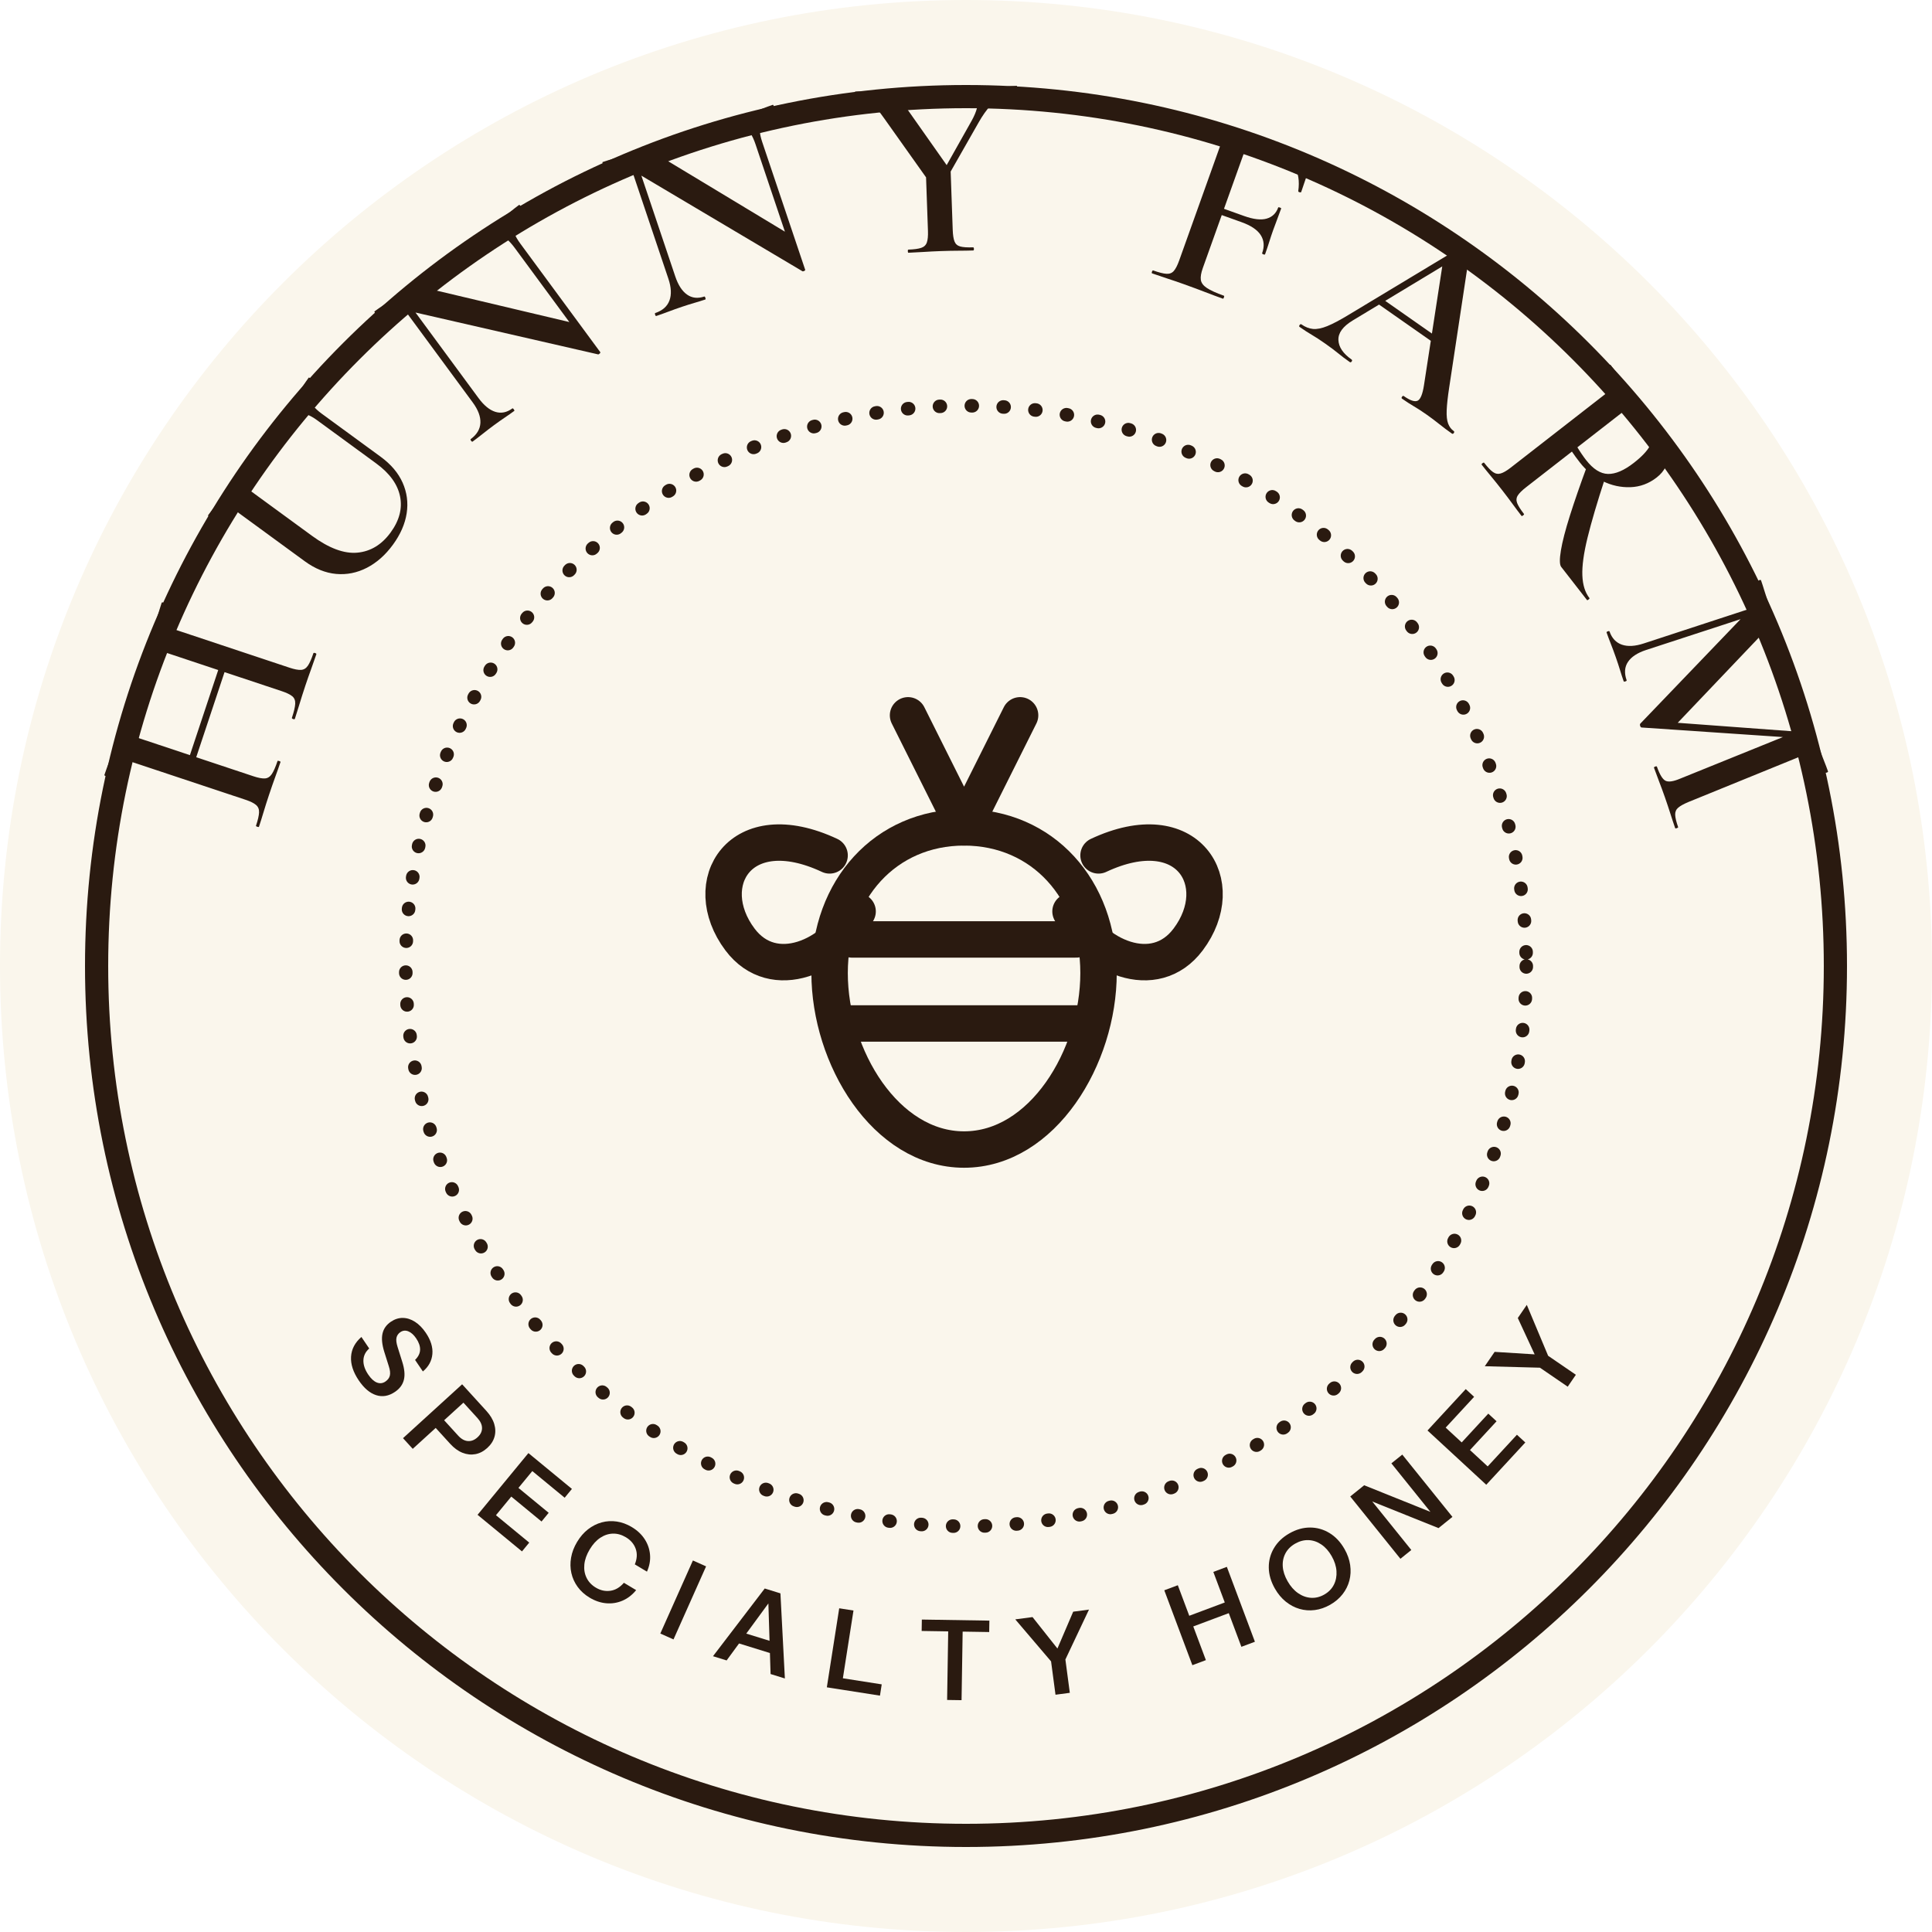
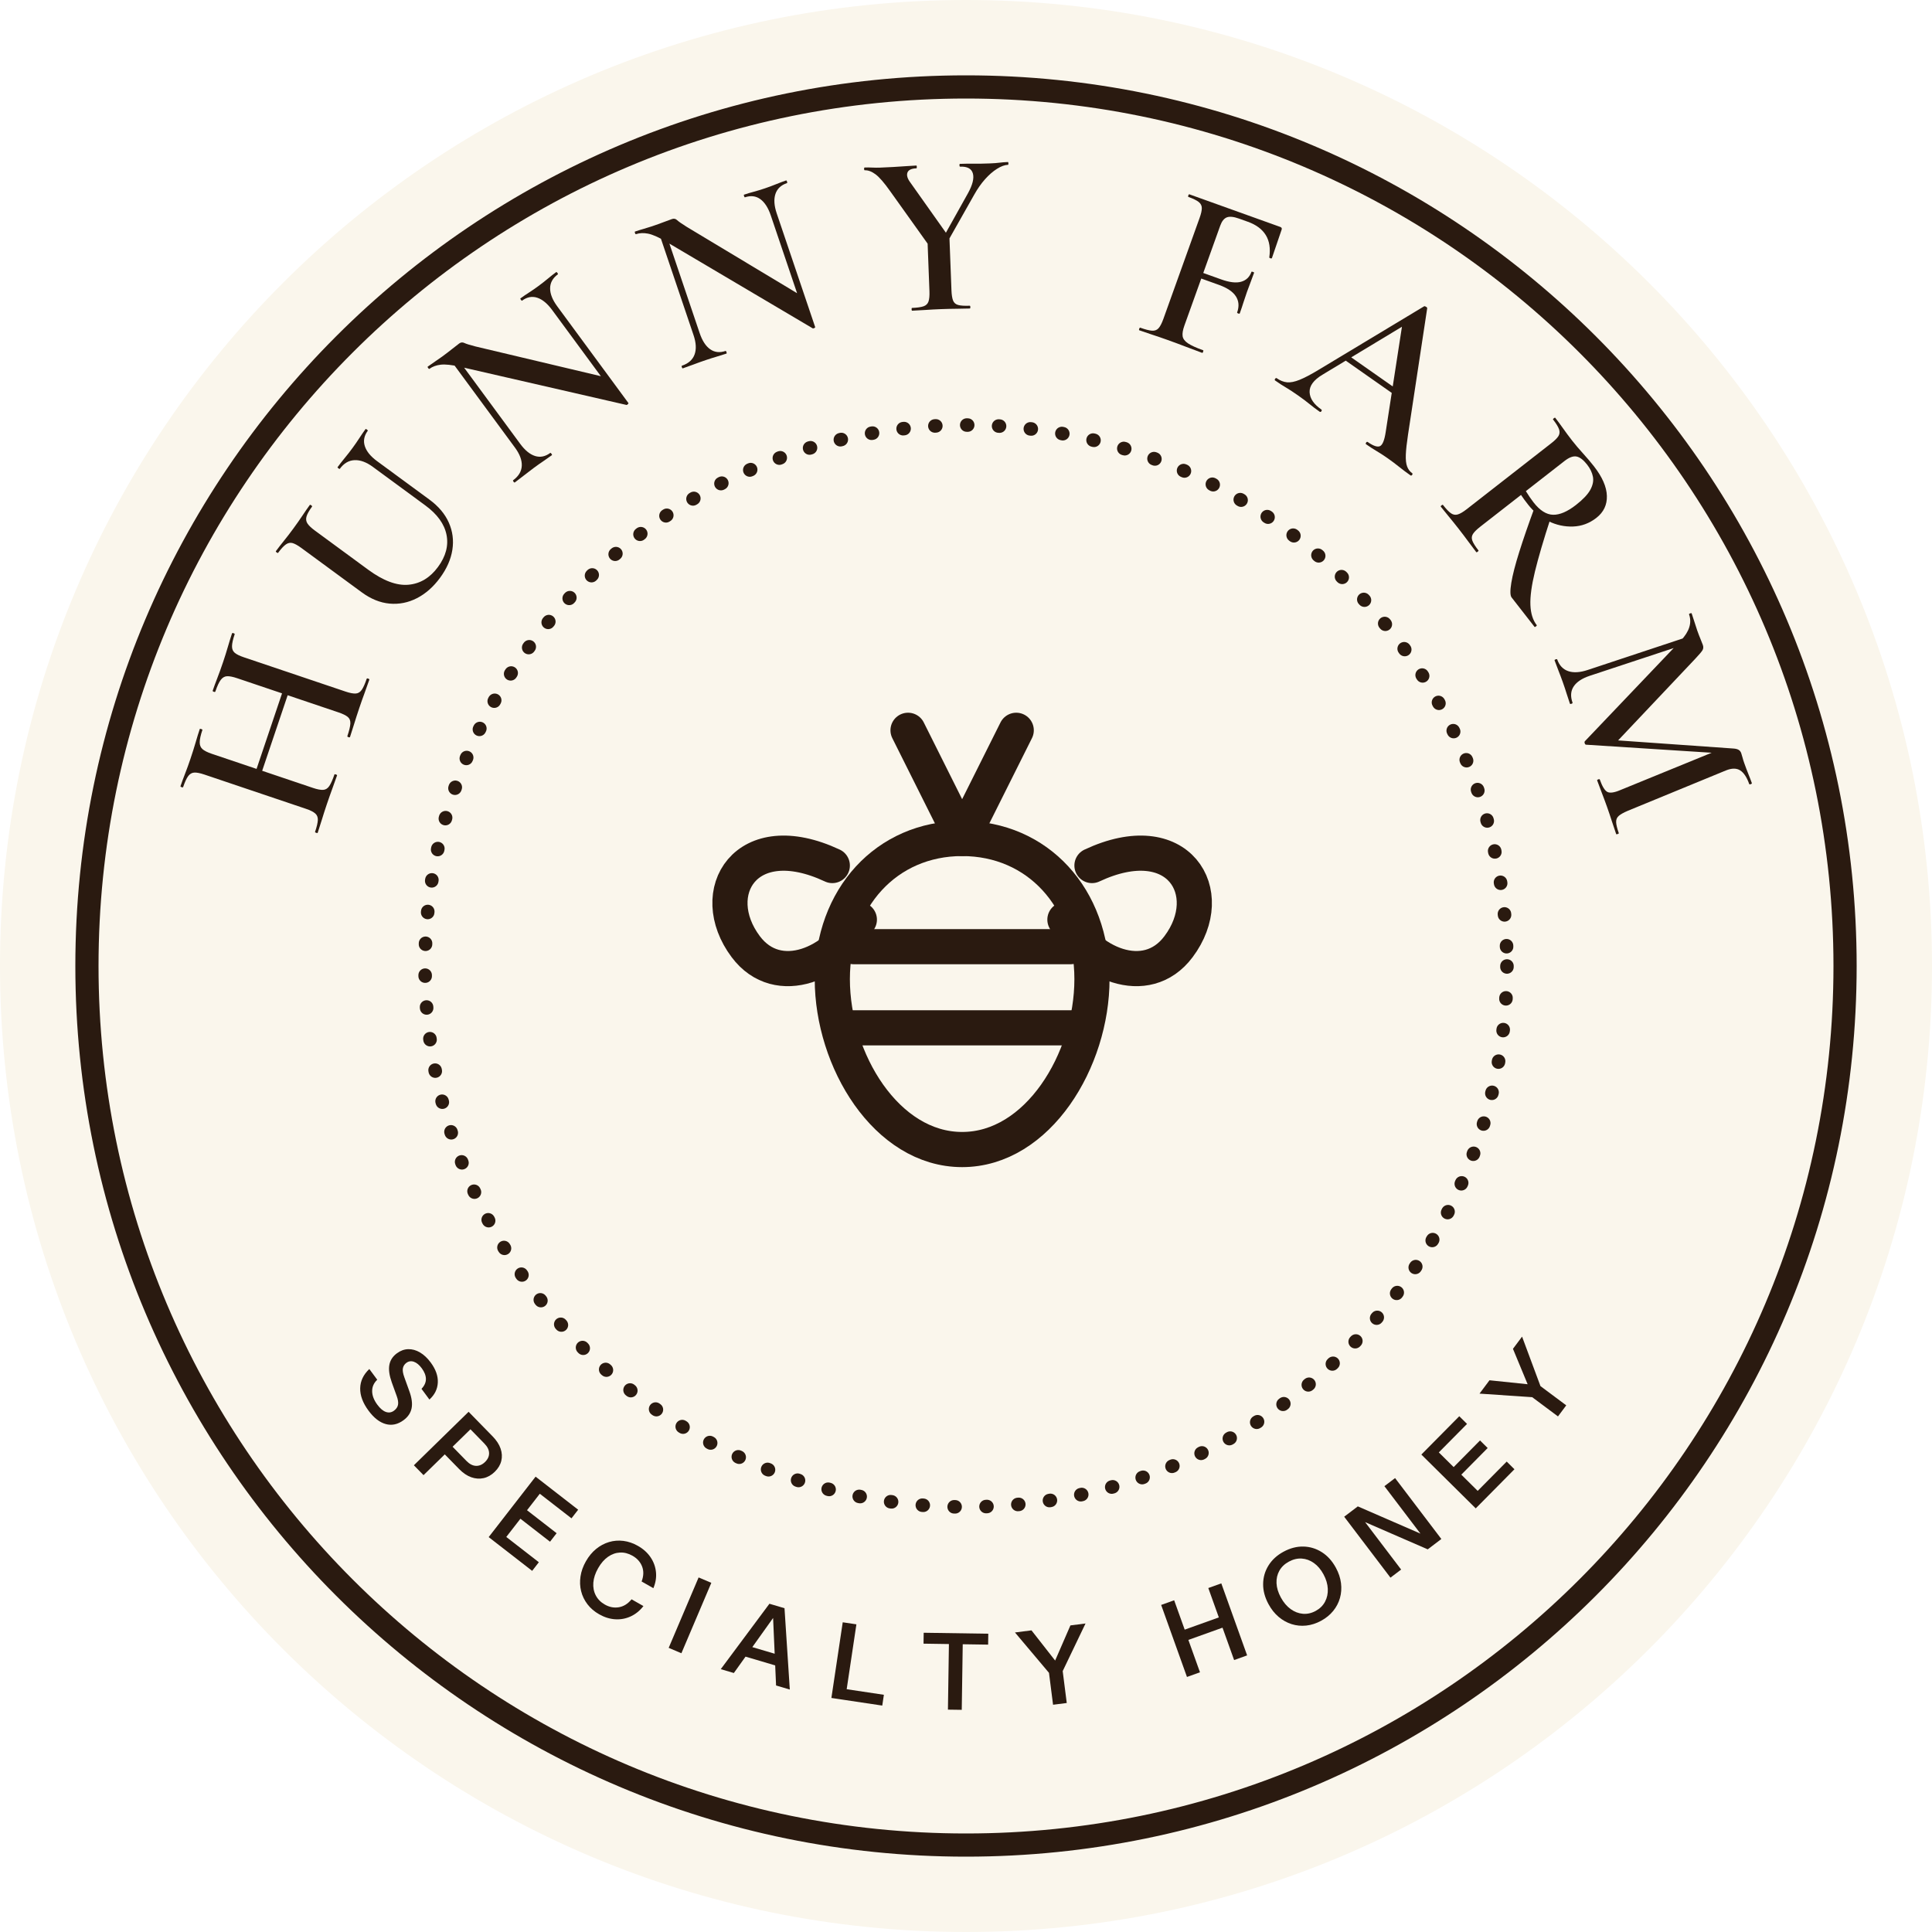
<svg xmlns="http://www.w3.org/2000/svg" viewBox="0 0 200 200" width="200" height="200">
  <circle cx="100" cy="100" r="100" fill="#FAF6EC" />
-   <circle cx="100" cy="100" r="90" fill="none" stroke="#2A1A10" stroke-width="2.4" />
-   <circle cx="100" cy="100" r="58" fill="none" stroke="#2A1A10" stroke-width="1.4" stroke-dasharray="0.1 3.2" stroke-linecap="round" />
+   <circle cx="100" cy="100" r="91" fill="none" stroke="#2A1A10" stroke-width="2.4" />
+   <circle cx="100" cy="100" r="56" fill="none" stroke="#2A1A10" stroke-width="1.4" stroke-dasharray="0.1 3.2" stroke-linecap="round" />
  <g fill="#2A1A10">
-     <path d="M17.362 67.621Q16.619 67.374 16.186 67.392Q15.753 67.411 15.445 67.823Q15.137 68.234 14.821 69.185Q14.796 69.262 14.642 69.21Q14.488 69.159 14.514 69.082Q14.729 68.436 15.043 67.619Q15.358 66.803 15.722 65.709Q16.019 64.815 16.27 63.931Q16.522 63.048 16.736 62.403Q16.762 62.326 16.916 62.377Q17.069 62.428 17.044 62.505Q16.751 63.385 16.742 63.883Q16.733 64.381 17.054 64.655Q17.375 64.929 18.118 65.176L29.98 69.123Q30.723 69.37 31.157 69.347Q31.592 69.325 31.87 68.916Q32.148 68.508 32.441 67.628Q32.466 67.551 32.62 67.602Q32.774 67.654 32.748 67.73Q32.534 68.375 32.218 69.238Q31.903 70.1 31.605 70.994Q31.242 72.088 30.991 72.926Q30.741 73.763 30.526 74.41Q30.5 74.487 30.347 74.436Q30.193 74.384 30.218 74.308Q30.535 73.357 30.561 72.852Q30.586 72.346 30.251 72.072Q29.915 71.798 29.172 71.551ZM19.881 79.689 19.227 79.472 22.957 68.259 23.611 68.476ZM25.431 82.796 13.569 78.85Q12.826 78.603 12.405 78.629Q11.983 78.656 11.696 79.048Q11.409 79.44 11.117 80.319Q11.094 80.389 10.94 80.338Q10.786 80.286 10.809 80.217Q11.026 79.565 11.338 78.755Q11.65 77.946 11.947 77.054Q12.313 75.954 12.557 75.091Q12.801 74.229 13.026 73.556Q13.043 73.504 13.196 73.556Q13.35 73.607 13.333 73.658Q13.025 74.584 13.025 75.098Q13.024 75.612 13.356 75.898Q13.687 76.185 14.43 76.432L26.241 80.361Q26.984 80.608 27.419 80.583Q27.855 80.557 28.14 80.128Q28.424 79.699 28.73 78.781Q28.747 78.73 28.901 78.781Q29.055 78.832 29.038 78.883Q28.804 79.586 28.5 80.412Q28.197 81.238 27.831 82.339Q27.532 83.237 27.278 84.086Q27.024 84.936 26.807 85.588Q26.79 85.639 26.636 85.588Q26.482 85.537 26.499 85.486Q26.798 84.587 26.818 84.1Q26.838 83.614 26.506 83.329Q26.174 83.044 25.431 82.796Z" />
-     <path d="M32.812 43.49Q31.687 42.668 30.682 42.715Q29.676 42.763 28.975 43.722Q28.939 43.771 28.808 43.676Q28.677 43.58 28.713 43.53Q29.099 43.004 29.541 42.468Q29.982 41.932 30.463 41.275Q30.876 40.71 31.247 40.134Q31.617 39.559 31.955 39.097Q31.987 39.054 32.117 39.149Q32.248 39.245 32.216 39.289Q31.579 40.16 31.878 41.08Q32.176 41.999 33.302 42.821L39.409 47.287Q41.004 48.453 41.678 49.964Q42.352 51.476 42.099 53.132Q41.846 54.788 40.673 56.392Q39.505 57.989 37.981 58.775Q36.456 59.56 34.799 59.413Q33.142 59.265 31.541 58.094L24.525 52.965Q23.893 52.502 23.49 52.389Q23.088 52.276 22.706 52.547Q22.324 52.819 21.811 53.52Q21.767 53.58 21.636 53.484Q21.506 53.389 21.549 53.329Q21.955 52.774 22.484 52.119Q23.014 51.463 23.574 50.697Q24.162 49.892 24.628 49.186Q25.095 48.48 25.48 47.953Q25.528 47.887 25.659 47.983Q25.789 48.079 25.742 48.144Q25.228 48.846 25.103 49.292Q24.977 49.739 25.214 50.101Q25.451 50.463 26.083 50.925L32.293 55.465Q34.943 57.403 36.997 57.211Q39.051 57.018 40.432 55.129Q41.795 53.266 41.413 51.383Q41.032 49.5 38.941 47.972Z" />
-     <path d="M48.935 41.658 41.229 31.194 41.865 30.793 49.54 41.213Q50.38 42.353 51.278 42.634Q52.177 42.915 53.042 42.278Q53.092 42.241 53.188 42.372Q53.284 42.502 53.235 42.539Q52.774 42.878 52.265 43.219Q51.756 43.56 51.165 43.995Q50.549 44.449 49.984 44.899Q49.42 45.348 48.922 45.715Q48.863 45.758 48.767 45.628Q48.67 45.498 48.73 45.454Q49.686 44.749 49.731 43.774Q49.775 42.799 48.935 41.658ZM62.136 36.449Q62.179 36.508 62.087 36.593Q61.994 36.679 61.934 36.689L42.501 32.235Q41.074 31.912 40.289 32.003Q39.505 32.095 38.967 32.491Q38.918 32.527 38.822 32.397Q38.726 32.266 38.775 32.23Q39.192 31.923 39.647 31.622Q40.101 31.32 40.469 31.05Q41.12 30.57 41.636 30.157Q42.151 29.743 42.439 29.531Q42.722 29.323 43.039 29.476Q43.355 29.628 44.335 29.879L59.712 33.522ZM53.854 25.204 62.136 36.449 61.062 36.224 53.266 25.638Q52.426 24.498 51.525 24.201Q50.625 23.905 49.759 24.543Q49.716 24.575 49.62 24.444Q49.524 24.314 49.567 24.282Q50.033 23.939 50.55 23.608Q51.067 23.278 51.658 22.843Q52.221 22.428 52.744 21.992Q53.268 21.557 53.728 21.217Q53.778 21.181 53.874 21.312Q53.97 21.442 53.92 21.478Q53.033 22.132 53.024 23.098Q53.015 24.064 53.854 25.204Z" />
-     <path d="M69.19 28.852 65.047 16.534 65.776 16.346 69.902 28.612Q70.353 29.955 71.123 30.496Q71.893 31.038 72.912 30.696Q72.97 30.676 73.022 30.829Q73.073 30.983 73.015 31.003Q72.473 31.185 71.884 31.354Q71.296 31.524 70.6 31.758Q69.875 32.002 69.2 32.258Q68.525 32.513 67.939 32.71Q67.869 32.734 67.817 32.58Q67.766 32.427 67.835 32.403Q68.961 32.024 69.301 31.109Q69.642 30.194 69.19 28.852ZM83.351 27.922Q83.374 27.992 83.26 28.045Q83.146 28.097 83.086 28.089L65.941 17.914Q64.681 17.17 63.906 17.018Q63.13 16.865 62.498 17.078Q62.439 17.098 62.388 16.944Q62.336 16.791 62.394 16.771Q62.885 16.606 63.41 16.458Q63.935 16.31 64.367 16.164Q65.134 15.907 65.751 15.67Q66.369 15.434 66.708 15.32Q67.04 15.208 67.295 15.45Q67.55 15.692 68.407 16.23L81.937 24.395ZM78.899 14.686 83.351 27.922 82.397 27.38 78.206 14.919Q77.754 13.577 76.987 13.019Q76.22 12.462 75.201 12.805Q75.15 12.822 75.098 12.669Q75.047 12.515 75.098 12.498Q75.647 12.314 76.24 12.157Q76.833 12 77.529 11.766Q78.191 11.543 78.823 11.288Q79.454 11.033 79.996 10.851Q80.054 10.831 80.106 10.985Q80.157 11.138 80.099 11.158Q79.054 11.509 78.751 12.426Q78.447 13.343 78.899 14.686Z" />
-     <path d="M97.234 18.452 100.592 12.486Q101.395 11.034 101.159 10.197Q100.923 9.36 99.677 9.404Q99.603 9.407 99.598 9.245Q99.592 9.083 99.665 9.08Q100.484 9.051 101.212 9.066Q101.939 9.081 103.14 9.038Q103.815 9.015 104.232 8.959Q104.649 8.904 105.242 8.883Q105.296 8.881 105.302 9.043Q105.308 9.205 105.254 9.207Q104.677 9.227 103.966 9.673Q103.255 10.119 102.574 10.879Q101.892 11.64 101.317 12.659L97.779 18.869ZM96.115 18.711 91.519 12.237Q90.491 10.769 89.827 10.272Q89.164 9.775 88.576 9.796Q88.495 9.799 88.489 9.637Q88.484 9.475 88.565 9.472Q88.984 9.457 89.443 9.482Q89.902 9.506 90.322 9.491Q91.07 9.465 91.87 9.423Q92.67 9.381 93.382 9.329Q94.095 9.277 94.573 9.26Q94.627 9.258 94.633 9.42Q94.638 9.582 94.584 9.584Q93.713 9.615 93.54 10.079Q93.367 10.544 93.862 11.219L98.224 17.413ZM95.843 17.725 98.399 17.392 98.626 23.814Q98.654 24.597 98.811 24.996Q98.967 25.396 99.406 25.516Q99.846 25.635 100.734 25.604Q100.815 25.601 100.821 25.763Q100.826 25.925 100.745 25.928Q100.066 25.952 99.234 25.954Q98.401 25.956 97.406 25.991Q96.457 26.025 95.589 26.083Q94.722 26.14 94.043 26.164Q93.981 26.166 93.976 26.005Q93.97 25.843 94.031 25.84Q94.92 25.809 95.363 25.658Q95.806 25.508 95.948 25.097Q96.089 24.687 96.062 23.905Z" />
-     <path d="M119.268 28.301Q119.198 28.276 119.253 28.124Q119.307 27.971 119.377 27.996Q120.269 28.315 120.751 28.344Q121.234 28.373 121.517 28.044Q121.8 27.715 122.064 26.978L126.273 15.207Q126.537 14.47 126.531 14.052Q126.525 13.634 126.166 13.348Q125.807 13.062 124.97 12.763Q124.9 12.738 124.955 12.585Q125.01 12.433 125.079 12.457L135.662 16.242Q135.91 16.331 135.828 16.559L134.7 19.875Q134.679 19.933 134.542 19.905Q134.404 19.876 134.395 19.787Q134.619 18.23 133.985 17.199Q133.351 16.168 131.9 15.65L130.865 15.279Q129.934 14.947 129.445 15.136Q128.956 15.326 128.681 16.097L124.517 27.741Q124.244 28.503 124.31 28.971Q124.376 29.439 124.934 29.811Q125.492 30.183 126.699 30.614Q126.757 30.635 126.702 30.788Q126.648 30.94 126.59 30.919Q125.74 30.615 124.758 30.236Q123.777 29.856 122.493 29.397Q121.606 29.08 120.76 28.806Q119.915 28.532 119.268 28.301ZM130.657 26.208Q131.033 25.156 130.511 24.339Q129.99 23.522 128.518 22.996L125.323 21.853L125.555 21.204L128.796 22.363Q130.247 22.882 131.122 22.632Q131.996 22.382 132.32 21.479Q132.338 21.428 132.49 21.482Q132.643 21.537 132.625 21.588Q132.328 22.417 132.153 22.865Q131.979 23.314 131.802 23.808Q131.582 24.423 131.396 25.025Q131.209 25.626 130.962 26.317Q130.937 26.386 130.785 26.332Q130.632 26.277 130.657 26.208Z" />
-     <path d="M142.336 31.233 143.022 30.881 149.215 35.218 148.979 35.884ZM150.487 44.619Q150.592 44.692 150.499 44.825Q150.406 44.958 150.302 44.885Q149.65 44.428 148.981 43.894Q148.311 43.359 147.666 42.907Q146.932 42.393 146.363 42.061Q145.795 41.729 145.133 41.266Q145.045 41.204 145.138 41.071Q145.231 40.938 145.319 41Q146.317 41.699 146.759 41.478Q147.2 41.257 147.413 39.854L149.356 27.226L151.295 26.375L140.025 33.18Q138.507 34.104 138.552 35.198Q138.597 36.293 139.908 37.211Q140.019 37.289 139.926 37.421Q139.833 37.554 139.723 37.477Q139.059 37.012 138.537 36.581Q138.015 36.149 137.175 35.561Q136.337 34.974 135.798 34.663Q135.259 34.351 134.532 33.842Q134.443 33.78 134.536 33.647Q134.629 33.514 134.718 33.576Q135.315 33.995 135.921 34.053Q136.527 34.112 137.399 33.759Q138.271 33.405 139.627 32.581L151.876 25.2Q151.951 25.153 152.112 25.254Q152.273 25.355 152.238 25.453L150.012 40.166Q149.796 41.591 149.76 42.473Q149.724 43.354 149.911 43.85Q150.097 44.346 150.487 44.619Z" />
-     <path d="M161.615 58.685Q161.357 58.353 161.584 56.979Q161.812 55.604 162.518 53.371Q163.224 51.139 164.314 48.187L166.159 49.485Q164.935 53.231 164.341 55.659Q163.747 58.087 163.805 59.566Q163.862 61.045 164.539 61.915Q164.577 61.964 164.449 62.063Q164.321 62.163 164.284 62.114Q163.237 60.769 162.578 59.922Q161.919 59.076 161.615 58.685ZM171.222 43.421Q172.679 45.293 172.725 46.867Q172.77 48.44 171.497 49.431Q170.275 50.381 168.782 50.433Q167.289 50.485 165.903 49.802Q164.516 49.119 163.548 47.875Q163.339 47.606 163.116 47.307Q162.893 47.008 162.724 46.747L157.974 50.444Q157.356 50.925 157.124 51.286Q156.891 51.647 157.054 52.076Q157.217 52.505 157.763 53.206Q157.8 53.255 157.673 53.354Q157.545 53.454 157.507 53.405Q157.085 52.863 156.592 52.185Q156.098 51.507 155.482 50.715Q154.903 49.971 154.355 49.31Q153.806 48.649 153.384 48.106Q153.339 48.048 153.466 47.949Q153.594 47.849 153.639 47.907Q154.185 48.609 154.561 48.872Q154.937 49.135 155.355 49.012Q155.772 48.89 156.39 48.409L166.256 40.732Q166.874 40.251 167.094 39.895Q167.313 39.539 167.163 39.105Q167.013 38.671 166.467 37.969Q166.43 37.921 166.557 37.821Q166.685 37.722 166.723 37.77Q167.14 38.307 167.628 38.999Q168.115 39.691 168.694 40.435Q169.232 41.126 169.957 41.927Q170.683 42.728 171.222 43.421ZM169.126 47.921Q170.354 46.966 170.797 46.159Q171.239 45.353 171.101 44.633Q170.963 43.914 170.429 43.227Q169.784 42.399 169.199 42.282Q168.613 42.165 167.797 42.8L163.291 46.306Q163.487 46.633 163.733 46.993Q163.979 47.354 164.183 47.615Q165.284 49.031 166.453 49.062Q167.621 49.092 169.126 47.921Z" />
-     <path d="M170.162 66.609 182.515 62.564 182.706 63.272 170.4 67.288Q169.054 67.731 168.527 68.52Q167.999 69.31 168.388 70.417Q168.412 70.487 168.259 70.54Q168.106 70.594 168.082 70.525Q167.885 69.964 167.704 69.366Q167.523 68.767 167.266 68.035Q167 67.276 166.752 66.65Q166.504 66.025 166.313 65.478Q166.288 65.409 166.441 65.355Q166.594 65.302 166.618 65.371Q166.987 66.423 167.902 66.738Q168.817 67.052 170.162 66.609ZM173.718 85.62Q173.739 85.678 173.586 85.732Q173.433 85.785 173.413 85.727Q173.185 85.079 172.925 84.254Q172.664 83.428 172.35 82.532Q172.034 81.631 171.737 80.867Q171.441 80.103 171.22 79.475Q171.196 79.406 171.349 79.352Q171.502 79.299 171.526 79.368Q171.954 80.587 172.408 80.821Q172.862 81.056 173.933 80.603L185.396 75.965L187.535 76.501L169.961 75.312Q169.85 75.322 169.791 75.153Q169.731 74.984 169.816 74.897L181.027 63.217Q182.511 61.657 181.994 60.18Q181.969 60.111 182.122 60.057Q182.275 60.004 182.3 60.073Q182.472 60.566 182.638 61.119Q182.803 61.672 182.934 62.044Q183.136 62.623 183.318 63.058Q183.499 63.493 183.585 63.739Q183.71 64.095 183.53 64.377Q183.351 64.658 182.671 65.375L173.458 75.054L171.113 74.635L187.105 75.817Q187.492 75.845 187.705 75.972Q187.919 76.099 188.01 76.358Q188.087 76.578 188.157 76.86Q188.227 77.142 188.357 77.51Q188.628 78.283 188.838 78.802Q189.049 79.321 189.235 79.854Q189.26 79.923 189.107 79.977Q188.954 80.03 188.93 79.961Q188.511 78.768 187.877 78.363Q187.243 77.959 186.225 78.365L174.783 83.024Q174.059 83.328 173.728 83.609Q173.398 83.89 173.414 84.345Q173.431 84.8 173.718 85.62Z" />
-     <path d="M37.142 142.903Q36.269 141.614 36.341 140.443Q36.413 139.271 37.413 138.403L38.221 139.597Q37.644 140.104 37.62 140.814Q37.597 141.525 38.122 142.299Q38.556 142.94 39.018 143.12Q39.481 143.3 39.896 143.018Q40.274 142.762 40.358 142.395Q40.443 142.027 40.252 141.439L39.784 139.955Q39.429 138.816 39.595 138.059Q39.761 137.303 40.465 136.826Q41.062 136.422 41.704 136.431Q42.347 136.44 42.962 136.834Q43.576 137.228 44.079 137.97Q44.853 139.113 44.759 140.172Q44.664 141.232 43.777 141.972L42.968 140.779Q43.471 140.285 43.488 139.73Q43.506 139.174 43.084 138.552Q42.706 137.993 42.267 137.818Q41.829 137.643 41.445 137.903Q41.137 138.112 41.048 138.459Q40.96 138.806 41.16 139.444L41.636 140.959Q41.997 142.086 41.809 142.838Q41.622 143.59 40.892 144.084Q39.921 144.742 38.941 144.427Q37.961 144.112 37.142 142.903Z" />
-     <path d="M41.72 148.879 47.84 143.302 50.345 146.051Q50.956 146.722 51.163 147.41Q51.37 148.098 51.19 148.737Q51.009 149.376 50.443 149.892Q49.876 150.409 49.214 150.533Q48.551 150.656 47.88 150.392Q47.208 150.127 46.601 149.461L44.882 147.574L45.755 146.779L47.425 148.612Q47.905 149.139 48.435 149.178Q48.965 149.216 49.43 148.792Q49.895 148.369 49.9 147.846Q49.906 147.322 49.423 146.792L47.974 145.203L42.727 149.984Z" />
-     <path d="M49.437 156.814 54.701 150.423 55.855 151.373 50.591 157.765ZM49.988 157.268 50.738 156.356 54.786 159.69 54.035 160.601ZM52.325 154.43 53.065 153.53 56.8 156.606 56.059 157.506ZM54.501 151.788 55.252 150.876 59.205 154.132 58.454 155.044Z" />
-     <path d="M61.035 165.386Q60.279 164.932 59.802 164.278Q59.325 163.623 59.15 162.85Q58.974 162.076 59.118 161.248Q59.261 160.42 59.74 159.621Q60.219 158.822 60.872 158.313Q61.526 157.805 62.287 157.597Q63.048 157.39 63.847 157.509Q64.645 157.627 65.408 158.085Q66.259 158.595 66.74 159.34Q67.221 160.084 67.292 160.953Q67.363 161.823 66.973 162.697L65.717 161.944Q66.071 161.07 65.807 160.329Q65.543 159.588 64.791 159.136Q64.136 158.744 63.452 158.76Q62.767 158.777 62.145 159.188Q61.523 159.599 61.046 160.395Q60.565 161.197 60.491 161.955Q60.416 162.713 60.722 163.336Q61.027 163.96 61.678 164.35Q62.411 164.789 63.192 164.676Q63.973 164.563 64.585 163.849L65.854 164.609Q65.246 165.354 64.443 165.699Q63.639 166.044 62.761 165.969Q61.883 165.894 61.035 165.386Z" />
-     <path d="M68.356 169.103 71.729 161.541 73.094 162.15 69.721 169.712Z" />
-     <path d="M73.809 171.45 79.165 164.441 80.395 164.822 75.219 171.887ZM79.77 173.296 79.498 164.544 80.79 164.944 81.25 173.754ZM76.272 168.806 80.608 170.148 80.254 171.291 75.919 169.949Z" />
-     <path d="M85.594 174.67 86.875 166.49 88.352 166.721 87.071 174.901ZM86.298 174.78 86.481 173.614 91.275 174.365 91.093 175.532Z" />
-     <path d="M98.045 175.979 98.158 168.88 95.41 168.836 95.429 167.656 102.42 167.767 102.401 168.948 99.653 168.904 99.54 176.002Z" />
-     <path d="M109.265 175.437 108.807 171.986 105.101 167.637 106.887 167.4 109.958 171.277 109.152 171.384 111.097 166.841 112.731 166.624 110.289 171.79 110.747 175.24Z" />
-     <path d="M123.433 172.38 120.527 164.626 121.927 164.102 124.833 171.855ZM128.508 170.478 125.603 162.724 127.003 162.2 129.908 169.953ZM122.38 167.539 127.42 165.65 127.834 166.756 122.794 168.644Z" />
-     <path d="M137.701 166.122Q136.918 166.568 136.106 166.672Q135.293 166.776 134.527 166.553Q133.76 166.33 133.103 165.801Q132.445 165.271 131.976 164.448Q131.356 163.359 131.344 162.271Q131.333 161.184 131.883 160.256Q132.433 159.329 133.476 158.735Q134.538 158.129 135.613 158.13Q136.688 158.13 137.623 158.696Q138.559 159.261 139.182 160.353Q139.647 161.169 139.768 162.005Q139.889 162.84 139.689 163.612Q139.489 164.383 138.985 165.03Q138.48 165.678 137.701 166.122ZM137.087 165.069Q137.763 164.683 138.083 164.049Q138.403 163.414 138.352 162.644Q138.302 161.874 137.852 161.085Q137.407 160.306 136.785 159.884Q136.163 159.462 135.464 159.433Q134.766 159.403 134.08 159.794Q133.4 160.181 133.072 160.797Q132.743 161.412 132.791 162.155Q132.839 162.897 133.289 163.686Q133.745 164.486 134.376 164.922Q135.007 165.359 135.712 165.405Q136.418 165.45 137.087 165.069Z" />
-     <path d="M144.97 161.365 139.777 154.915 141.219 153.754 148.878 156.83 148.612 157.172 144.035 151.487 145.164 150.579 150.356 157.028 148.914 158.189 141.255 155.113 141.521 154.771 146.099 160.456Z" />
-     <path d="M153.857 153.701 147.775 148.084 148.789 146.985 154.872 152.603ZM154.341 153.178 153.474 152.377 157.032 148.524 157.899 149.325ZM151.641 150.684 150.784 149.893 154.067 146.339 154.923 147.13ZM149.126 148.361 148.258 147.56 151.733 143.798 152.6 144.599Z" />
-     <path d="M162.289 143.55 159.417 141.584 153.705 141.431 154.723 139.945 159.659 140.253 159.2 140.924 157.122 136.44 158.054 135.08 160.262 140.35 163.134 142.316Z" />
+     <path d="M24.556 70.21Q23.896 69.987 23.512 70.002Q23.127 70.017 22.852 70.382Q22.577 70.747 22.292 71.59Q22.269 71.659 22.133 71.613Q21.996 71.567 22.019 71.498Q22.213 70.924 22.495 70.2Q22.777 69.475 23.105 68.504Q23.373 67.711 23.599 66.926Q23.826 66.142 24.019 65.569Q24.042 65.501 24.178 65.547Q24.315 65.593 24.292 65.661Q24.028 66.442 24.018 66.885Q24.008 67.327 24.293 67.572Q24.578 67.817 25.237 68.039L35.767 71.59Q36.426 71.813 36.812 71.794Q37.198 71.776 37.447 71.413Q37.696 71.051 37.959 70.271Q37.982 70.202 38.119 70.248Q38.255 70.294 38.232 70.363Q38.039 70.935 37.756 71.7Q37.472 72.466 37.205 73.259Q36.877 74.23 36.652 74.974Q36.426 75.718 36.233 76.292Q36.21 76.36 36.073 76.314Q35.937 76.268 35.96 76.2Q36.244 75.356 36.269 74.907Q36.294 74.458 35.997 74.213Q35.699 73.968 35.04 73.746ZM26.751 80.946 26.171 80.75 29.527 70.797 30.108 70.993ZM31.673 83.728 21.144 80.177Q20.484 79.955 20.11 79.977Q19.735 79.999 19.478 80.347Q19.222 80.694 18.959 81.474Q18.938 81.536 18.802 81.49Q18.665 81.444 18.686 81.382Q18.881 80.803 19.161 80.085Q19.442 79.367 19.708 78.575Q20.038 77.598 20.258 76.833Q20.478 76.067 20.68 75.469Q20.695 75.424 20.832 75.47Q20.968 75.516 20.953 75.561Q20.676 76.383 20.674 76.84Q20.671 77.297 20.965 77.553Q21.259 77.808 21.918 78.031L32.402 81.566Q33.062 81.789 33.449 81.767Q33.836 81.746 34.091 81.366Q34.346 80.986 34.621 80.171Q34.636 80.125 34.772 80.171Q34.909 80.217 34.894 80.263Q34.683 80.887 34.41 81.62Q34.138 82.353 33.808 83.33Q33.54 84.127 33.311 84.881Q33.081 85.636 32.886 86.215Q32.871 86.26 32.734 86.214Q32.598 86.168 32.613 86.123Q32.883 85.324 32.902 84.892Q32.921 84.46 32.627 84.205Q32.333 83.95 31.673 83.728Z" />
+     <path d="M38.593 48.328Q37.594 47.595 36.7 47.635Q35.806 47.675 35.181 48.527Q35.149 48.571 35.033 48.485Q34.917 48.4 34.949 48.356Q35.292 47.888 35.686 47.413Q36.08 46.938 36.509 46.354Q36.876 45.853 37.207 45.342Q37.538 44.831 37.838 44.422Q37.867 44.383 37.983 44.468Q38.099 44.553 38.071 44.592Q37.502 45.366 37.766 46.183Q38.03 47.001 39.029 47.734L44.449 51.715Q45.865 52.755 46.461 54.099Q47.057 55.444 46.829 56.916Q46.601 58.387 45.556 59.811Q44.515 61.229 43.158 61.924Q41.801 62.619 40.328 62.485Q38.856 62.351 37.435 61.307L31.208 56.734Q30.647 56.322 30.29 56.221Q29.932 56.12 29.592 56.36Q29.252 56.6 28.794 57.223Q28.756 57.276 28.64 57.191Q28.523 57.105 28.562 57.053Q28.924 56.56 29.396 55.979Q29.868 55.397 30.367 54.716Q30.891 54.003 31.307 53.376Q31.723 52.749 32.066 52.281Q32.109 52.223 32.225 52.308Q32.341 52.393 32.299 52.451Q31.841 53.074 31.729 53.471Q31.616 53.868 31.826 54.19Q32.036 54.512 32.597 54.924L38.108 58.971Q40.461 60.699 42.287 60.532Q44.113 60.365 45.344 58.688Q46.558 57.035 46.223 55.36Q45.888 53.686 44.032 52.323Z" />
+     <path d="M53.309 46.336 46.461 37.033 47.027 36.676 53.846 45.941Q54.592 46.955 55.391 47.205Q56.189 47.455 56.959 46.888Q57.003 46.856 57.088 46.972Q57.174 47.088 57.13 47.12Q56.721 47.421 56.268 47.725Q55.816 48.028 55.29 48.414Q54.742 48.818 54.24 49.217Q53.738 49.616 53.295 49.942Q53.243 49.981 53.157 49.865Q53.072 49.749 53.125 49.71Q53.975 49.084 54.015 48.217Q54.055 47.35 53.309 46.336ZM65.044 41.71Q65.083 41.762 65 41.838Q64.918 41.914 64.865 41.923L47.592 37.959Q46.324 37.671 45.626 37.752Q44.929 37.833 44.451 38.185Q44.407 38.217 44.321 38.101Q44.236 37.985 44.28 37.953Q44.651 37.68 45.055 37.412Q45.459 37.145 45.786 36.904Q46.365 36.478 46.823 36.111Q47.282 35.744 47.538 35.555Q47.789 35.37 48.07 35.506Q48.352 35.642 49.223 35.865L62.89 39.107ZM57.686 31.712 65.044 41.71 64.09 41.51 57.162 32.097Q56.416 31.084 55.616 30.82Q54.816 30.556 54.046 31.123Q54.007 31.151 53.922 31.035Q53.836 30.92 53.875 30.891Q54.29 30.586 54.749 30.292Q55.209 29.999 55.734 29.612Q56.235 29.244 56.7 28.857Q57.165 28.469 57.575 28.168Q57.619 28.136 57.704 28.252Q57.789 28.368 57.745 28.4Q56.956 28.981 56.948 29.84Q56.94 30.698 57.686 31.712Z" />
+     <path d="M71.797 34.697 68.096 23.754 68.744 23.586 72.429 34.483Q72.833 35.676 73.518 36.156Q74.203 36.637 75.108 36.331Q75.16 36.313 75.206 36.45Q75.252 36.586 75.2 36.604Q74.719 36.766 74.196 36.918Q73.672 37.07 73.055 37.279Q72.41 37.497 71.811 37.725Q71.211 37.953 70.69 38.129Q70.628 38.15 70.582 38.013Q70.536 37.877 70.598 37.856Q71.598 37.518 71.899 36.704Q72.2 35.89 71.797 34.697ZM84.383 33.85Q84.404 33.912 84.302 33.959Q84.201 34.006 84.148 33.999L68.893 24.98Q67.772 24.32 67.082 24.186Q66.393 24.052 65.831 24.242Q65.779 24.259 65.733 24.123Q65.687 23.986 65.739 23.969Q66.175 23.821 66.641 23.689Q67.107 23.557 67.492 23.427Q68.172 23.196 68.721 22.986Q69.269 22.775 69.571 22.673Q69.866 22.573 70.093 22.788Q70.32 23.002 71.082 23.479L83.121 30.717ZM80.406 22.091 84.383 33.85 83.535 33.37 79.791 22.299Q79.387 21.107 78.705 20.613Q78.022 20.119 77.117 20.425Q77.071 20.44 77.025 20.304Q76.979 20.168 77.024 20.152Q77.512 19.987 78.039 19.847Q78.566 19.707 79.184 19.498Q79.773 19.299 80.334 19.071Q80.894 18.843 81.376 18.68Q81.428 18.663 81.474 18.799Q81.52 18.936 81.468 18.953Q80.54 19.267 80.271 20.083Q80.003 20.899 80.406 22.091Z" />
+     <path d="M97.244 25.3 100.213 19.988Q100.923 18.695 100.711 17.952Q100.499 17.208 99.392 17.251Q99.326 17.253 99.321 17.109Q99.315 16.965 99.381 16.963Q100.109 16.935 100.755 16.946Q101.402 16.958 102.469 16.917Q103.069 16.894 103.439 16.844Q103.81 16.794 104.337 16.773Q104.385 16.772 104.391 16.915Q104.396 17.059 104.348 17.061Q103.836 17.081 103.205 17.479Q102.574 17.877 101.97 18.555Q101.367 19.232 100.858 20.14L97.729 25.669ZM96.249 25.533 92.148 19.79Q91.23 18.488 90.639 18.048Q90.048 17.608 89.525 17.628Q89.453 17.631 89.448 17.487Q89.442 17.343 89.514 17.34Q89.887 17.326 90.295 17.347Q90.704 17.367 91.077 17.353Q91.742 17.327 92.452 17.288Q93.163 17.249 93.796 17.201Q94.43 17.152 94.855 17.136Q94.903 17.134 94.908 17.278Q94.914 17.422 94.866 17.424Q94.091 17.454 93.938 17.867Q93.786 18.281 94.228 18.879L98.121 24.374ZM96.006 24.658 98.277 24.355 98.495 30.062Q98.522 30.758 98.662 31.113Q98.803 31.468 99.193 31.573Q99.584 31.678 100.374 31.648Q100.446 31.645 100.451 31.789Q100.457 31.933 100.385 31.936Q99.781 31.959 99.041 31.963Q98.301 31.967 97.416 32.001Q96.573 32.033 95.802 32.087Q95.031 32.14 94.427 32.163Q94.373 32.166 94.367 32.022Q94.362 31.878 94.416 31.876Q95.206 31.845 95.6 31.71Q95.993 31.575 96.118 31.21Q96.243 30.845 96.216 30.15Z" />
+     <path d="M117.943 34.193Q117.881 34.171 117.93 34.036Q117.979 33.9 118.04 33.922Q118.833 34.207 119.262 34.233Q119.691 34.26 119.943 33.967Q120.195 33.675 120.43 33.02L124.182 22.561Q124.417 21.906 124.412 21.535Q124.408 21.163 124.089 20.908Q123.769 20.654 123.026 20.387Q122.964 20.365 123.013 20.229Q123.061 20.094 123.123 20.116L132.527 23.49Q132.747 23.569 132.674 23.772L131.668 26.718Q131.65 26.769 131.528 26.744Q131.406 26.719 131.397 26.639Q131.598 25.256 131.035 24.339Q130.472 23.422 129.184 22.959L128.263 22.629Q127.437 22.333 127.002 22.501Q126.567 22.67 126.321 23.354L122.609 33.7Q122.366 34.378 122.424 34.794Q122.483 35.21 122.978 35.541Q123.474 35.872 124.547 36.257Q124.598 36.275 124.549 36.411Q124.501 36.546 124.449 36.528Q123.694 36.257 122.822 35.918Q121.95 35.58 120.809 35.171Q120.02 34.888 119.269 34.644Q118.518 34.4 117.943 34.193ZM128.069 32.344Q128.404 31.409 127.941 30.682Q127.478 29.955 126.17 29.486L123.332 28.468L123.538 27.891L126.418 28.924Q127.707 29.387 128.485 29.166Q129.263 28.944 129.551 28.141Q129.567 28.096 129.703 28.145Q129.838 28.193 129.822 28.238Q129.558 28.975 129.402 29.374Q129.246 29.772 129.089 30.211Q128.893 30.758 128.726 31.292Q128.56 31.827 128.34 32.441Q128.318 32.502 128.182 32.454Q128.047 32.405 128.069 32.344Z" />
+     <path d="M138.935 37.071 139.546 36.759 145.049 40.616 144.839 41.209ZM146.176 48.974Q146.269 49.039 146.186 49.157Q146.103 49.274 146.011 49.209Q145.432 48.804 144.837 48.328Q144.242 47.852 143.669 47.451Q143.017 46.994 142.511 46.698Q142.006 46.402 141.418 45.99Q141.34 45.935 141.422 45.817Q141.505 45.699 141.583 45.755Q142.47 46.376 142.863 46.18Q143.256 45.984 143.445 44.737L145.177 33.513L146.901 32.757L136.881 38.801Q135.531 39.621 135.57 40.595Q135.61 41.568 136.775 42.384Q136.874 42.453 136.791 42.571Q136.708 42.689 136.61 42.62Q136.021 42.207 135.557 41.823Q135.093 41.44 134.346 40.916Q133.601 40.394 133.123 40.117Q132.644 39.84 131.998 39.387Q131.919 39.332 132.002 39.214Q132.084 39.096 132.163 39.151Q132.693 39.523 133.232 39.576Q133.771 39.628 134.546 39.314Q135.322 39 136.527 38.269L147.418 31.712Q147.485 31.671 147.628 31.761Q147.771 31.851 147.739 31.938L145.755 45.015Q145.563 46.282 145.53 47.065Q145.498 47.849 145.664 48.29Q145.829 48.73 146.176 48.974Z" />
+     <path d="M156.48 61.847Q156.25 61.552 156.451 60.33Q156.652 59.108 157.277 57.123Q157.902 55.138 158.868 52.513L160.51 53.665Q159.425 56.996 158.899 59.155Q158.374 61.314 158.427 62.628Q158.48 63.943 159.082 64.716Q159.116 64.759 159.002 64.847Q158.889 64.936 158.855 64.893Q157.924 63.698 157.337 62.946Q156.751 62.194 156.48 61.847ZM165.004 48.269Q166.301 49.932 166.343 51.331Q166.385 52.729 165.255 53.611Q164.169 54.457 162.842 54.505Q161.515 54.552 160.282 53.946Q159.049 53.341 158.187 52.236Q158.001 51.997 157.802 51.732Q157.604 51.466 157.454 51.235L153.235 54.525Q152.686 54.953 152.48 55.275Q152.274 55.596 152.419 55.977Q152.564 56.358 153.05 56.981Q153.084 57.024 152.97 57.113Q152.856 57.201 152.823 57.158Q152.447 56.677 152.008 56.074Q151.569 55.472 151.02 54.769Q150.505 54.108 150.017 53.521Q149.528 52.934 149.152 52.452Q149.112 52.4 149.226 52.312Q149.339 52.223 149.38 52.275Q149.865 52.898 150.2 53.132Q150.534 53.365 150.905 53.256Q151.276 53.146 151.825 52.718L160.587 45.884Q161.136 45.456 161.331 45.14Q161.525 44.823 161.392 44.437Q161.258 44.051 160.772 43.428Q160.738 43.385 160.852 43.297Q160.966 43.208 160.999 43.251Q161.371 43.728 161.805 44.342Q162.238 44.957 162.753 45.618Q163.232 46.232 163.878 46.943Q164.524 47.654 165.004 48.269ZM163.146 52.272Q164.236 51.421 164.629 50.704Q165.021 49.986 164.898 49.347Q164.774 48.708 164.299 48.098Q163.724 47.362 163.204 47.259Q162.684 47.156 161.959 47.721L157.957 50.842Q158.131 51.132 158.351 51.452Q158.57 51.773 158.751 52.005Q159.732 53.262 160.77 53.288Q161.809 53.314 163.146 52.272Z" />
+     <path d="M164.355 69.356 175.322 65.721 175.494 66.349 164.568 69.958Q163.374 70.356 162.908 71.059Q162.441 71.763 162.79 72.746Q162.812 72.808 162.676 72.856Q162.54 72.904 162.518 72.842Q162.342 72.345 162.179 71.813Q162.016 71.282 161.786 70.632Q161.546 69.958 161.324 69.403Q161.102 68.848 160.93 68.362Q160.908 68.301 161.044 68.253Q161.179 68.205 161.201 68.266Q161.532 69.2 162.346 69.477Q163.16 69.754 164.355 69.356ZM167.576 86.243Q167.594 86.294 167.459 86.342Q167.323 86.39 167.305 86.339Q167.101 85.763 166.866 85.031Q166.632 84.298 166.35 83.502Q166.066 82.703 165.8 82.024Q165.534 81.346 165.336 80.789Q165.315 80.727 165.45 80.679Q165.586 80.631 165.608 80.692Q165.991 81.774 166.396 81.981Q166.801 82.189 167.751 81.782L177.926 77.623L179.829 78.093L164.204 77.092Q164.105 77.101 164.052 76.951Q163.999 76.801 164.073 76.724L174.002 66.306Q175.317 64.914 174.852 63.604Q174.83 63.542 174.966 63.494Q175.101 63.446 175.123 63.507Q175.278 63.945 175.427 64.436Q175.576 64.927 175.693 65.258Q175.875 65.771 176.038 66.158Q176.2 66.544 176.277 66.762Q176.39 67.078 176.231 67.329Q176.072 67.58 175.47 68.219L167.311 76.852L165.226 76.486L179.444 77.487Q179.788 77.51 179.978 77.622Q180.169 77.735 180.25 77.965Q180.319 78.16 180.383 78.41Q180.446 78.661 180.562 78.988Q180.806 79.674 180.994 80.135Q181.183 80.595 181.351 81.068Q181.373 81.13 181.237 81.178Q181.101 81.226 181.079 81.164Q180.704 80.105 180.139 79.748Q179.574 79.39 178.67 79.754L168.514 83.932Q167.872 84.204 167.579 84.455Q167.286 84.706 167.302 85.11Q167.318 85.514 167.576 86.243Z" />
+     <path d="M38.15 146.031Q37.265 144.834 37.287 143.711Q37.31 142.589 38.232 141.72L39.052 142.829Q38.519 143.336 38.525 144.016Q38.531 144.696 39.062 145.415Q39.503 146.011 39.952 146.165Q40.4 146.318 40.787 146.033Q41.138 145.773 41.204 145.419Q41.27 145.064 41.065 144.509L40.559 143.11Q40.175 142.035 40.304 141.306Q40.433 140.576 41.087 140.093Q41.641 139.683 42.256 139.666Q42.871 139.649 43.473 140.002Q44.076 140.354 44.586 141.044Q45.371 142.106 45.322 143.122Q45.273 144.139 44.454 144.881L43.634 143.772Q44.096 143.281 44.091 142.749Q44.085 142.217 43.658 141.639Q43.274 141.12 42.848 140.97Q42.423 140.82 42.066 141.083Q41.78 141.295 41.709 141.63Q41.637 141.966 41.854 142.567L42.369 143.997Q42.757 145.059 42.608 145.785Q42.458 146.511 41.78 147.013Q40.878 147.68 39.929 147.417Q38.98 147.154 38.15 146.031Z" />
+     <path d="M42.845 151.684 48.509 146.148 50.995 148.691Q51.602 149.313 51.823 149.964Q52.044 150.614 51.893 151.231Q51.742 151.848 51.217 152.36Q50.693 152.873 50.064 153.014Q49.435 153.154 48.784 152.924Q48.133 152.693 47.531 152.077L45.824 150.331L46.632 149.541L48.29 151.238Q48.766 151.726 49.274 151.744Q49.782 151.763 50.212 151.343Q50.642 150.922 50.63 150.422Q50.618 149.921 50.138 149.431L48.701 147.96L43.844 152.706Z" />
+     <path d="M50.588 159.12 55.444 152.863 56.574 153.74 51.717 159.997ZM51.126 159.538 51.819 158.646 55.781 161.722 55.089 162.614ZM53.282 156.76 53.966 155.88 57.621 158.717 56.938 159.598ZM55.29 154.174 55.983 153.282 59.852 156.285 59.16 157.177Z" />
+     <path d="M62.017 167.106Q61.284 166.689 60.814 166.073Q60.344 165.458 60.159 164.722Q59.975 163.986 60.094 163.191Q60.213 162.396 60.654 161.622Q61.095 160.848 61.709 160.347Q62.323 159.846 63.047 159.632Q63.77 159.417 64.536 159.513Q65.302 159.61 66.041 160.031Q66.866 160.5 67.342 161.202Q67.819 161.903 67.905 162.733Q67.992 163.563 67.637 164.408L66.42 163.715Q66.74 162.872 66.472 162.168Q66.203 161.465 65.474 161.049Q64.839 160.688 64.185 160.719Q63.531 160.749 62.945 161.156Q62.359 161.563 61.92 162.334Q61.477 163.111 61.422 163.838Q61.367 164.564 61.673 165.153Q61.979 165.743 62.61 166.102Q63.32 166.507 64.064 166.382Q64.808 166.257 65.378 165.56L66.608 166.26Q66.043 166.985 65.282 167.333Q64.521 167.68 63.68 167.627Q62.839 167.574 62.017 167.106Z" />
+     <path d="M69.222 170.585 72.32 163.296 73.636 163.855 70.538 171.144Z" />
+     <path d="M74.614 172.79 79.65 166.02 80.832 166.369 75.968 173.19ZM80.339 174.482 79.97 166.114 81.212 166.481 81.76 174.901ZM76.938 170.231 81.102 171.461 80.777 172.558 76.614 171.328Z" />
+     <path d="M86.066 175.772 87.239 167.939 88.654 168.151 87.481 175.984ZM86.741 175.873 86.908 174.756 91.499 175.444 91.332 176.561Z" />
+     <path d="M98.13 176.981 98.232 170.191 95.603 170.151 95.62 169.022 102.307 169.122 102.291 170.252 99.662 170.212 99.56 177.002Z" />
+     <path d="M109.012 176.474 108.591 173.171 105.069 168.992 106.779 168.774 109.696 172.499 108.925 172.597 110.809 168.262 112.373 168.063 110.01 172.991 110.43 176.294Z" />
+     <path d="M122.875 173.598 120.203 166.143 121.549 165.66 124.222 173.115ZM127.756 171.848 125.083 164.393 126.429 163.91 129.102 171.365ZM121.935 168.953 126.781 167.216 127.162 168.279 122.316 170.016Z" />
+     <path d="M136.759 167.784Q136.002 168.195 135.223 168.278Q134.444 168.36 133.715 168.132Q132.986 167.903 132.368 167.383Q131.751 166.863 131.319 166.067Q130.747 165.013 130.759 163.973Q130.77 162.932 131.315 162.057Q131.86 161.181 132.869 160.634Q133.897 160.076 134.925 160.099Q135.953 160.121 136.836 160.681Q137.719 161.24 138.293 162.298Q138.721 163.087 138.82 163.889Q138.919 164.69 138.712 165.424Q138.505 166.158 138.009 166.767Q137.513 167.375 136.759 167.784ZM136.194 166.765Q136.848 166.41 137.167 165.809Q137.486 165.209 137.453 164.472Q137.42 163.734 137.006 162.971Q136.597 162.216 136.01 161.8Q135.424 161.384 134.756 161.342Q134.089 161.299 133.425 161.659Q132.767 162.016 132.441 162.597Q132.114 163.179 132.145 163.89Q132.176 164.601 132.59 165.365Q133.01 166.139 133.604 166.569Q134.198 167 134.872 167.058Q135.546 167.116 136.194 166.765Z" />
+     <path d="M143.94 163.318 139.15 157.011 140.56 155.94 147.8 159.088 147.536 159.408 143.314 153.848 144.418 153.01 149.208 159.317 147.798 160.388 140.558 157.24 140.822 156.92 145.044 162.48Z" />
+     <path d="M152.767 156.146 147.138 150.575 148.144 149.558 153.773 155.13ZM153.247 155.662 152.444 154.867 155.973 151.302 156.775 152.097ZM150.748 153.188 149.955 152.404 153.211 149.115 154.003 149.899ZM148.42 150.884 147.618 150.09 151.064 146.608 151.867 147.403Z" />
+     <path d="M161.282 146.627 158.613 144.636 153.16 144.267 154.191 142.886 158.896 143.374 158.431 143.997 156.621 139.63 157.564 138.367 159.469 143.49 162.137 145.481Z" />
  </g>
-   <g transform="translate(65 61) scale(2.9)" fill="none" stroke="#2A1A10" stroke-width="1.3" stroke-linecap="round" stroke-linejoin="round">
+   <g transform="translate(66 63) scale(2.8)" fill="none" stroke="#2A1A10" stroke-width="1.3" stroke-linecap="round" stroke-linejoin="round">
    <path d="M12 8.5c2.8 0 4.8 2.2 4.8 5.2S14.8 20 12 20s-4.8-3.3-4.8-6.3S9.2 8.5 12 8.5z" />
    <path d="M8 12.5h8M7.6 15.5h8.8" />
    <path d="M10 4.5l2 4 2-4" />
    <path d="M7.2 9.5C4 8 2.5 10.5 4 12.5c1.2 1.6 3.4.6 4.2-1" />
    <path d="M16.8 9.5c3.2-1.5 4.7 1 3.2 3-1.2 1.6-3.4.6-4.2-1" />
  </g>
</svg>
